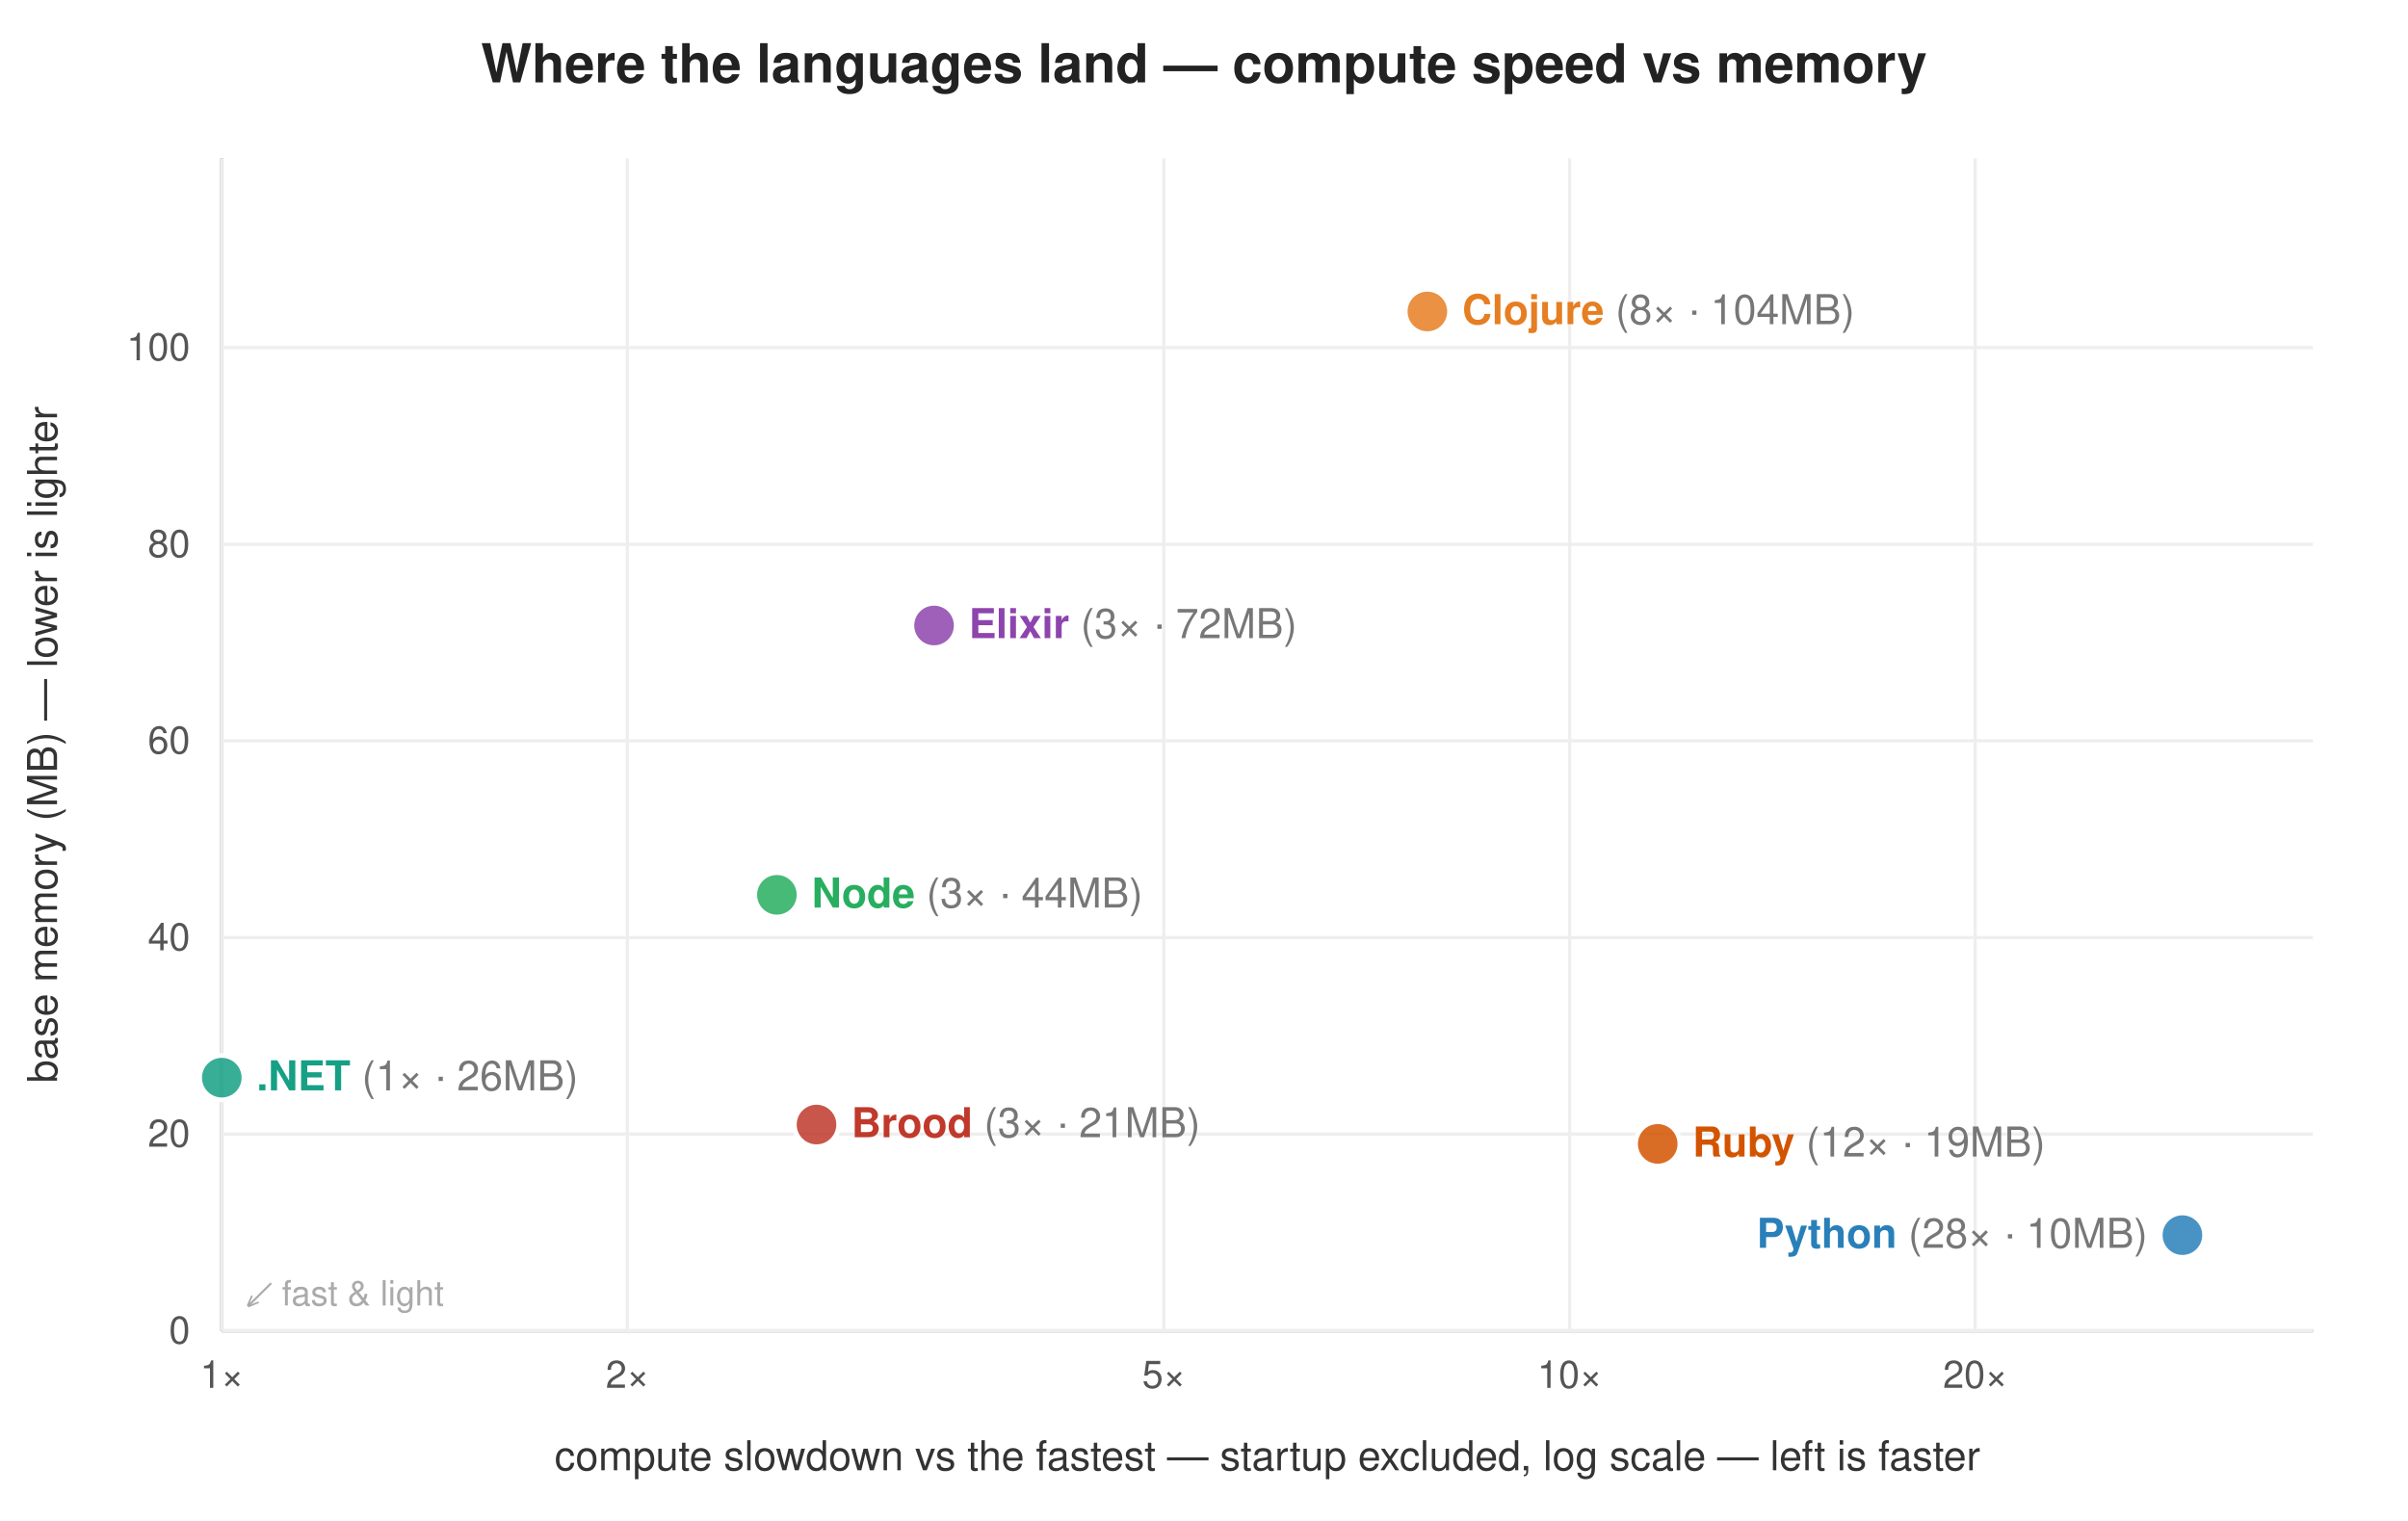
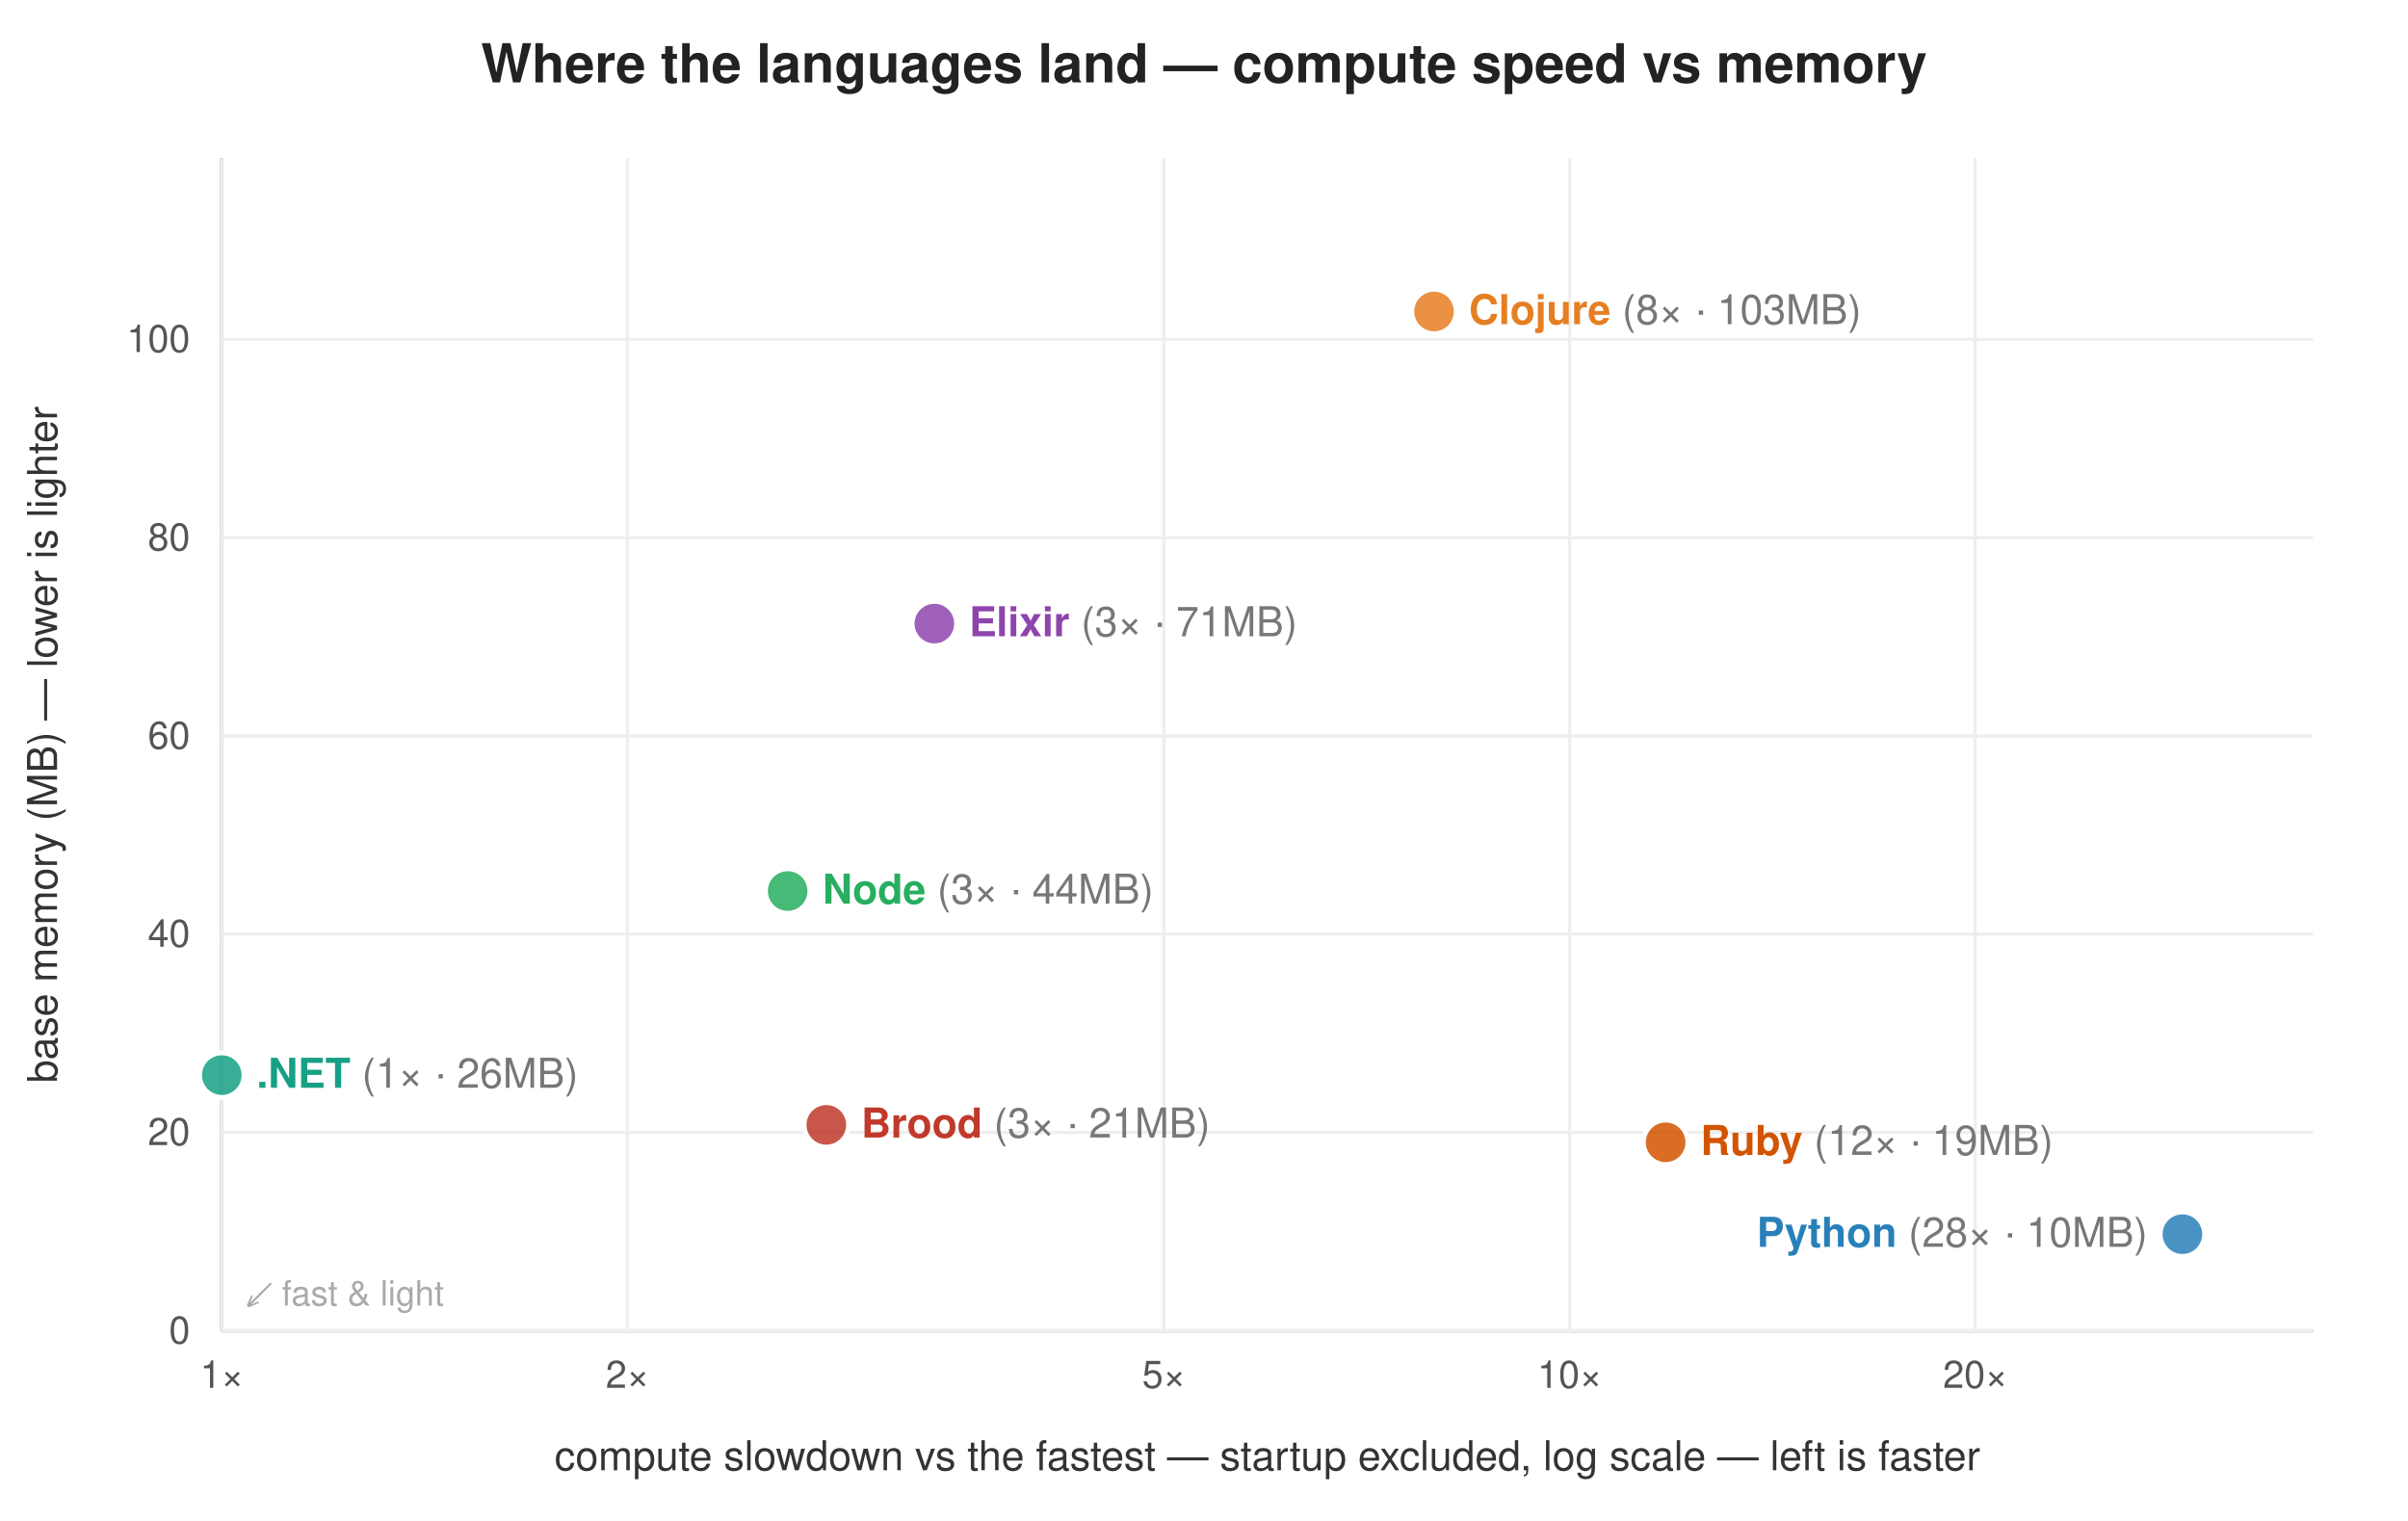
<svg xmlns="http://www.w3.org/2000/svg" width="760" height="480" viewBox="0 0 760 480" font-family="system-ui,Segoe UI,Helvetica,Arial,sans-serif">
  <rect width="760" height="480" fill="#ffffff" />
  <text x="380.0" y="26" text-anchor="middle" font-size="17" font-weight="700" fill="#222">Where the languages land — compute speed vs memory</text>
  <line x1="70" y1="420" x2="730" y2="420" stroke="#888" stroke-width="1" />
  <line x1="70" y1="50" x2="70" y2="420" stroke="#888" stroke-width="1" />
  <line x1="70.0" y1="50" x2="70.0" y2="420" stroke="#eee" stroke-width="1" />
  <text x="70.0" y="438" text-anchor="middle" font-size="12" fill="#555">1×</text>
  <line x1="198.0" y1="50" x2="198.0" y2="420" stroke="#eee" stroke-width="1" />
  <text x="198.0" y="438" text-anchor="middle" font-size="12" fill="#555">2×</text>
  <line x1="367.3" y1="50" x2="367.3" y2="420" stroke="#eee" stroke-width="1" />
  <text x="367.3" y="438" text-anchor="middle" font-size="12" fill="#555">5×</text>
  <line x1="495.4" y1="50" x2="495.4" y2="420" stroke="#eee" stroke-width="1" />
  <text x="495.4" y="438" text-anchor="middle" font-size="12" fill="#555">10×</text>
  <line x1="623.4" y1="50" x2="623.4" y2="420" stroke="#eee" stroke-width="1" />
  <text x="623.4" y="438" text-anchor="middle" font-size="12" fill="#555">20×</text>
  <line x1="70" y1="420.0" x2="730" y2="420.0" stroke="#eee" stroke-width="1" />
  <text x="60" y="424.0" text-anchor="end" font-size="12" fill="#555">0</text>
-   <line x1="70" y1="357.9" x2="730" y2="357.9" stroke="#eee" stroke-width="1" />
-   <text x="60" y="361.9" text-anchor="end" font-size="12" fill="#555">20</text>
-   <line x1="70" y1="295.9" x2="730" y2="295.9" stroke="#eee" stroke-width="1" />
-   <text x="60" y="299.9" text-anchor="end" font-size="12" fill="#555">40</text>
-   <line x1="70" y1="233.8" x2="730" y2="233.8" stroke="#eee" stroke-width="1" />
-   <text x="60" y="237.8" text-anchor="end" font-size="12" fill="#555">60</text>
-   <line x1="70" y1="171.8" x2="730" y2="171.8" stroke="#eee" stroke-width="1" />
-   <text x="60" y="175.8" text-anchor="end" font-size="12" fill="#555">80</text>
-   <line x1="70" y1="109.7" x2="730" y2="109.7" stroke="#eee" stroke-width="1" />
-   <text x="60" y="113.7" text-anchor="end" font-size="12" fill="#555">100</text>
+   <line x1="70" y1="357.4" x2="730" y2="357.4" stroke="#eee" stroke-width="1" />
+   <text x="60" y="361.4" text-anchor="end" font-size="12" fill="#555">20</text>
+   <line x1="70" y1="294.8" x2="730" y2="294.8" stroke="#eee" stroke-width="1" />
+   <text x="60" y="298.8" text-anchor="end" font-size="12" fill="#555">40</text>
+   <line x1="70" y1="232.3" x2="730" y2="232.3" stroke="#eee" stroke-width="1" />
+   <text x="60" y="236.3" text-anchor="end" font-size="12" fill="#555">60</text>
+   <line x1="70" y1="169.7" x2="730" y2="169.7" stroke="#eee" stroke-width="1" />
+   <text x="60" y="173.7" text-anchor="end" font-size="12" fill="#555">80</text>
+   <line x1="70" y1="107.1" x2="730" y2="107.1" stroke="#eee" stroke-width="1" />
+   <text x="60" y="111.1" text-anchor="end" font-size="12" fill="#555">100</text>
  <text x="400.0" y="464" text-anchor="middle" font-size="13" fill="#333">compute slowdown vs the fastest — startup excluded, log scale — left is faster</text>
  <text x="18" y="235.0" text-anchor="middle" font-size="13" fill="#333" transform="rotate(-90 18 235.0)">base memory (MB) — lower is lighter</text>
  <text x="78" y="412" font-size="11" fill="#aaa">↙ fast &amp; light</text>
-   <circle cx="688.8" cy="389.8" r="7" fill="#2980b9" fill-opacity="0.85" stroke="#fff" stroke-width="1.5" />
-   <text x="677.8" y="393.8" text-anchor="end" font-size="13" font-weight="600" fill="#2980b9">Python <tspan font-weight="400" fill="#777">(28× · 10MB)</tspan>
+   <circle cx="688.8" cy="389.5" r="7" fill="#2980b9" fill-opacity="0.85" stroke="#fff" stroke-width="1.5" />
+   <text x="677.8" y="393.5" text-anchor="end" font-size="13" font-weight="600" fill="#2980b9">Python <tspan font-weight="400" fill="#777">(28× · 10MB)</tspan>
  </text>
-   <circle cx="523.2" cy="361.0" r="7" fill="#d35400" fill-opacity="0.85" stroke="#fff" stroke-width="1.5" />
-   <text x="534.2" y="365.0" text-anchor="start" font-size="13" font-weight="600" fill="#d35400">Ruby <tspan font-weight="400" fill="#777">(12× · 19MB)</tspan>
+   <circle cx="525.7" cy="360.5" r="7" fill="#d35400" fill-opacity="0.85" stroke="#fff" stroke-width="1.5" />
+   <text x="536.7" y="364.5" text-anchor="start" font-size="13" font-weight="600" fill="#d35400">Ruby <tspan font-weight="400" fill="#777">(12× · 19MB)</tspan>
  </text>
-   <circle cx="257.7" cy="354.9" r="7" fill="#c0392b" fill-opacity="0.85" stroke="#fff" stroke-width="1.5" />
-   <text x="268.7" y="358.9" text-anchor="start" font-size="13" font-weight="600" fill="#c0392b">Brood <tspan font-weight="400" fill="#777">(3× · 21MB)</tspan>
+   <circle cx="260.8" cy="355.0" r="7" fill="#c0392b" fill-opacity="0.85" stroke="#fff" stroke-width="1.5" />
+   <text x="271.8" y="359.0" text-anchor="start" font-size="13" font-weight="600" fill="#c0392b">Brood <tspan font-weight="400" fill="#777">(3× · 21MB)</tspan>
  </text>
-   <circle cx="70.0" cy="340.1" r="7" fill="#16a085" fill-opacity="0.85" stroke="#fff" stroke-width="1.5" />
-   <text x="81.0" y="344.1" text-anchor="start" font-size="13" font-weight="600" fill="#16a085">.NET <tspan font-weight="400" fill="#777">(1× · 26MB)</tspan>
+   <circle cx="70.0" cy="339.3" r="7" fill="#16a085" fill-opacity="0.85" stroke="#fff" stroke-width="1.5" />
+   <text x="81.0" y="343.3" text-anchor="start" font-size="13" font-weight="600" fill="#16a085">.NET <tspan font-weight="400" fill="#777">(1× · 26MB)</tspan>
  </text>
-   <circle cx="245.2" cy="282.4" r="7" fill="#27ae60" fill-opacity="0.85" stroke="#fff" stroke-width="1.5" />
-   <text x="256.2" y="286.4" text-anchor="start" font-size="13" font-weight="600" fill="#27ae60">Node <tspan font-weight="400" fill="#777">(3× · 44MB)</tspan>
+   <circle cx="248.6" cy="281.2" r="7" fill="#27ae60" fill-opacity="0.85" stroke="#fff" stroke-width="1.5" />
+   <text x="259.6" y="285.2" text-anchor="start" font-size="13" font-weight="600" fill="#27ae60">Node <tspan font-weight="400" fill="#777">(3× · 44MB)</tspan>
  </text>
-   <circle cx="294.8" cy="197.4" r="7" fill="#8e44ad" fill-opacity="0.85" stroke="#fff" stroke-width="1.5" />
-   <text x="305.8" y="201.4" text-anchor="start" font-size="13" font-weight="600" fill="#8e44ad">Elixir <tspan font-weight="400" fill="#777">(3× · 72MB)</tspan>
+   <circle cx="294.9" cy="196.8" r="7" fill="#8e44ad" fill-opacity="0.85" stroke="#fff" stroke-width="1.5" />
+   <text x="305.9" y="200.8" text-anchor="start" font-size="13" font-weight="600" fill="#8e44ad">Elixir <tspan font-weight="400" fill="#777">(3× · 71MB)</tspan>
  </text>
-   <circle cx="450.5" cy="98.3" r="7" fill="#e67e22" fill-opacity="0.85" stroke="#fff" stroke-width="1.5" />
-   <text x="461.5" y="102.3" text-anchor="start" font-size="13" font-weight="600" fill="#e67e22">Clojure <tspan font-weight="400" fill="#777">(8× · 104MB)</tspan>
+   <circle cx="452.6" cy="98.3" r="7" fill="#e67e22" fill-opacity="0.85" stroke="#fff" stroke-width="1.5" />
+   <text x="463.6" y="102.3" text-anchor="start" font-size="13" font-weight="600" fill="#e67e22">Clojure <tspan font-weight="400" fill="#777">(8× · 103MB)</tspan>
  </text>
</svg>
